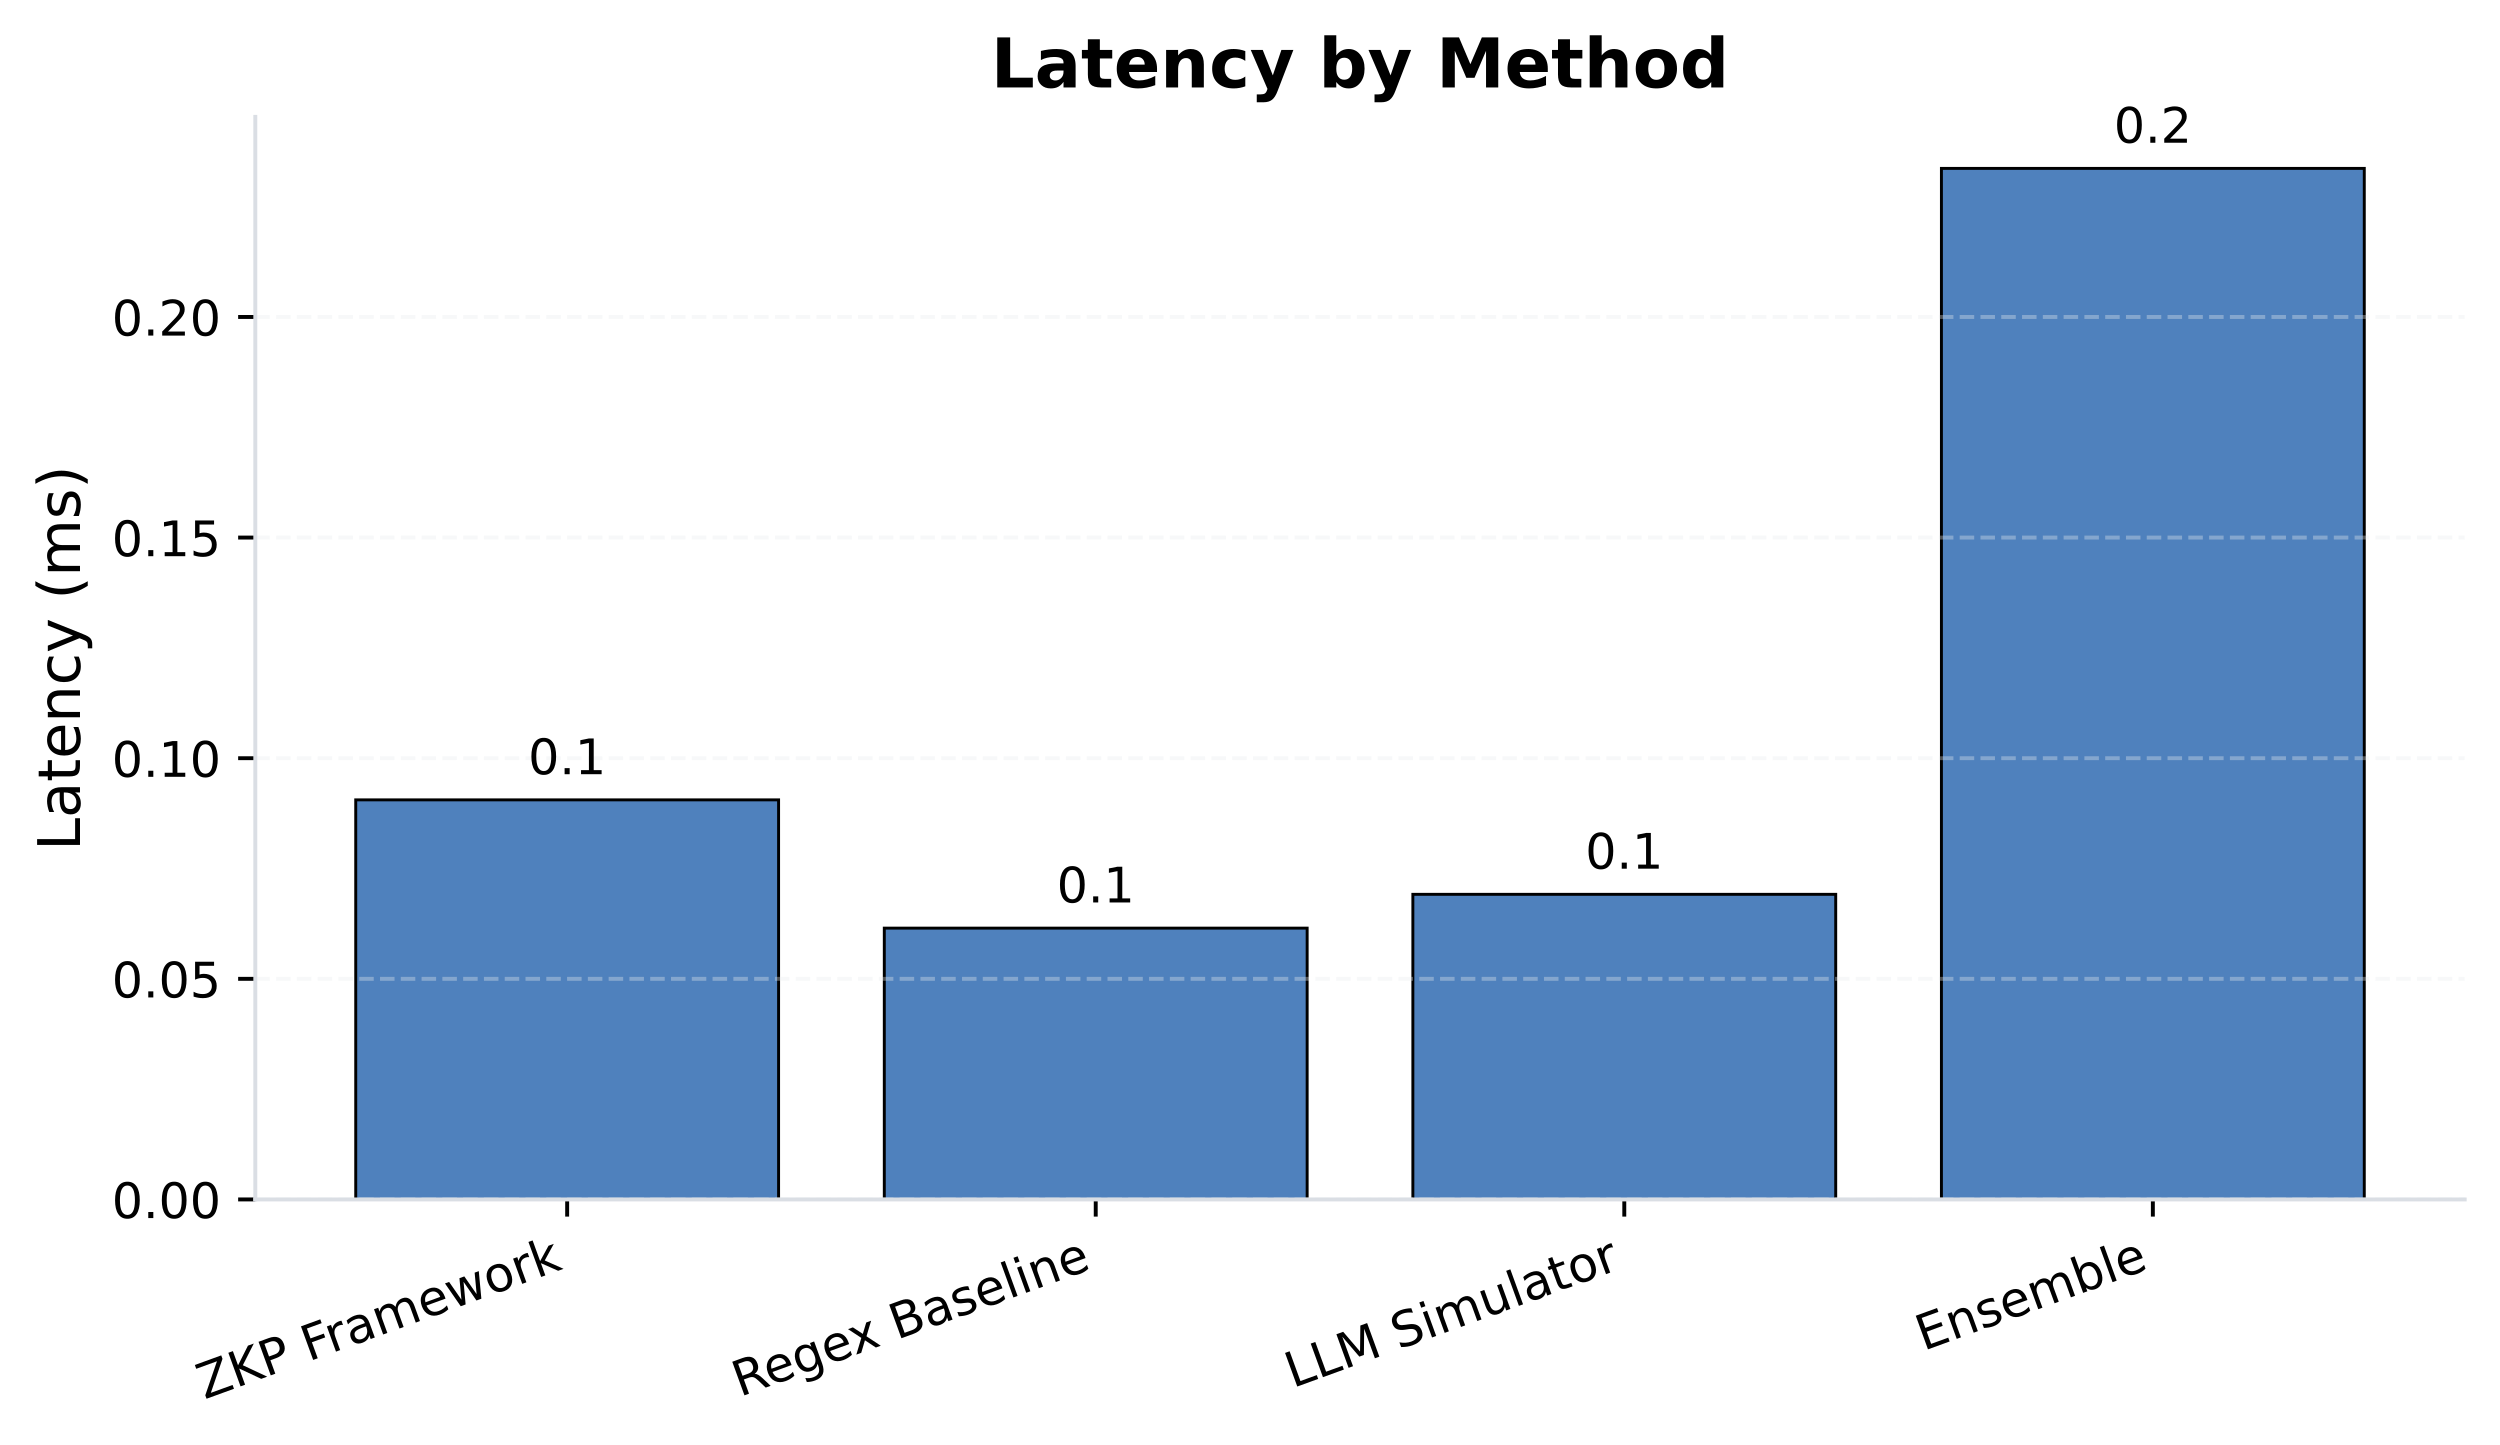
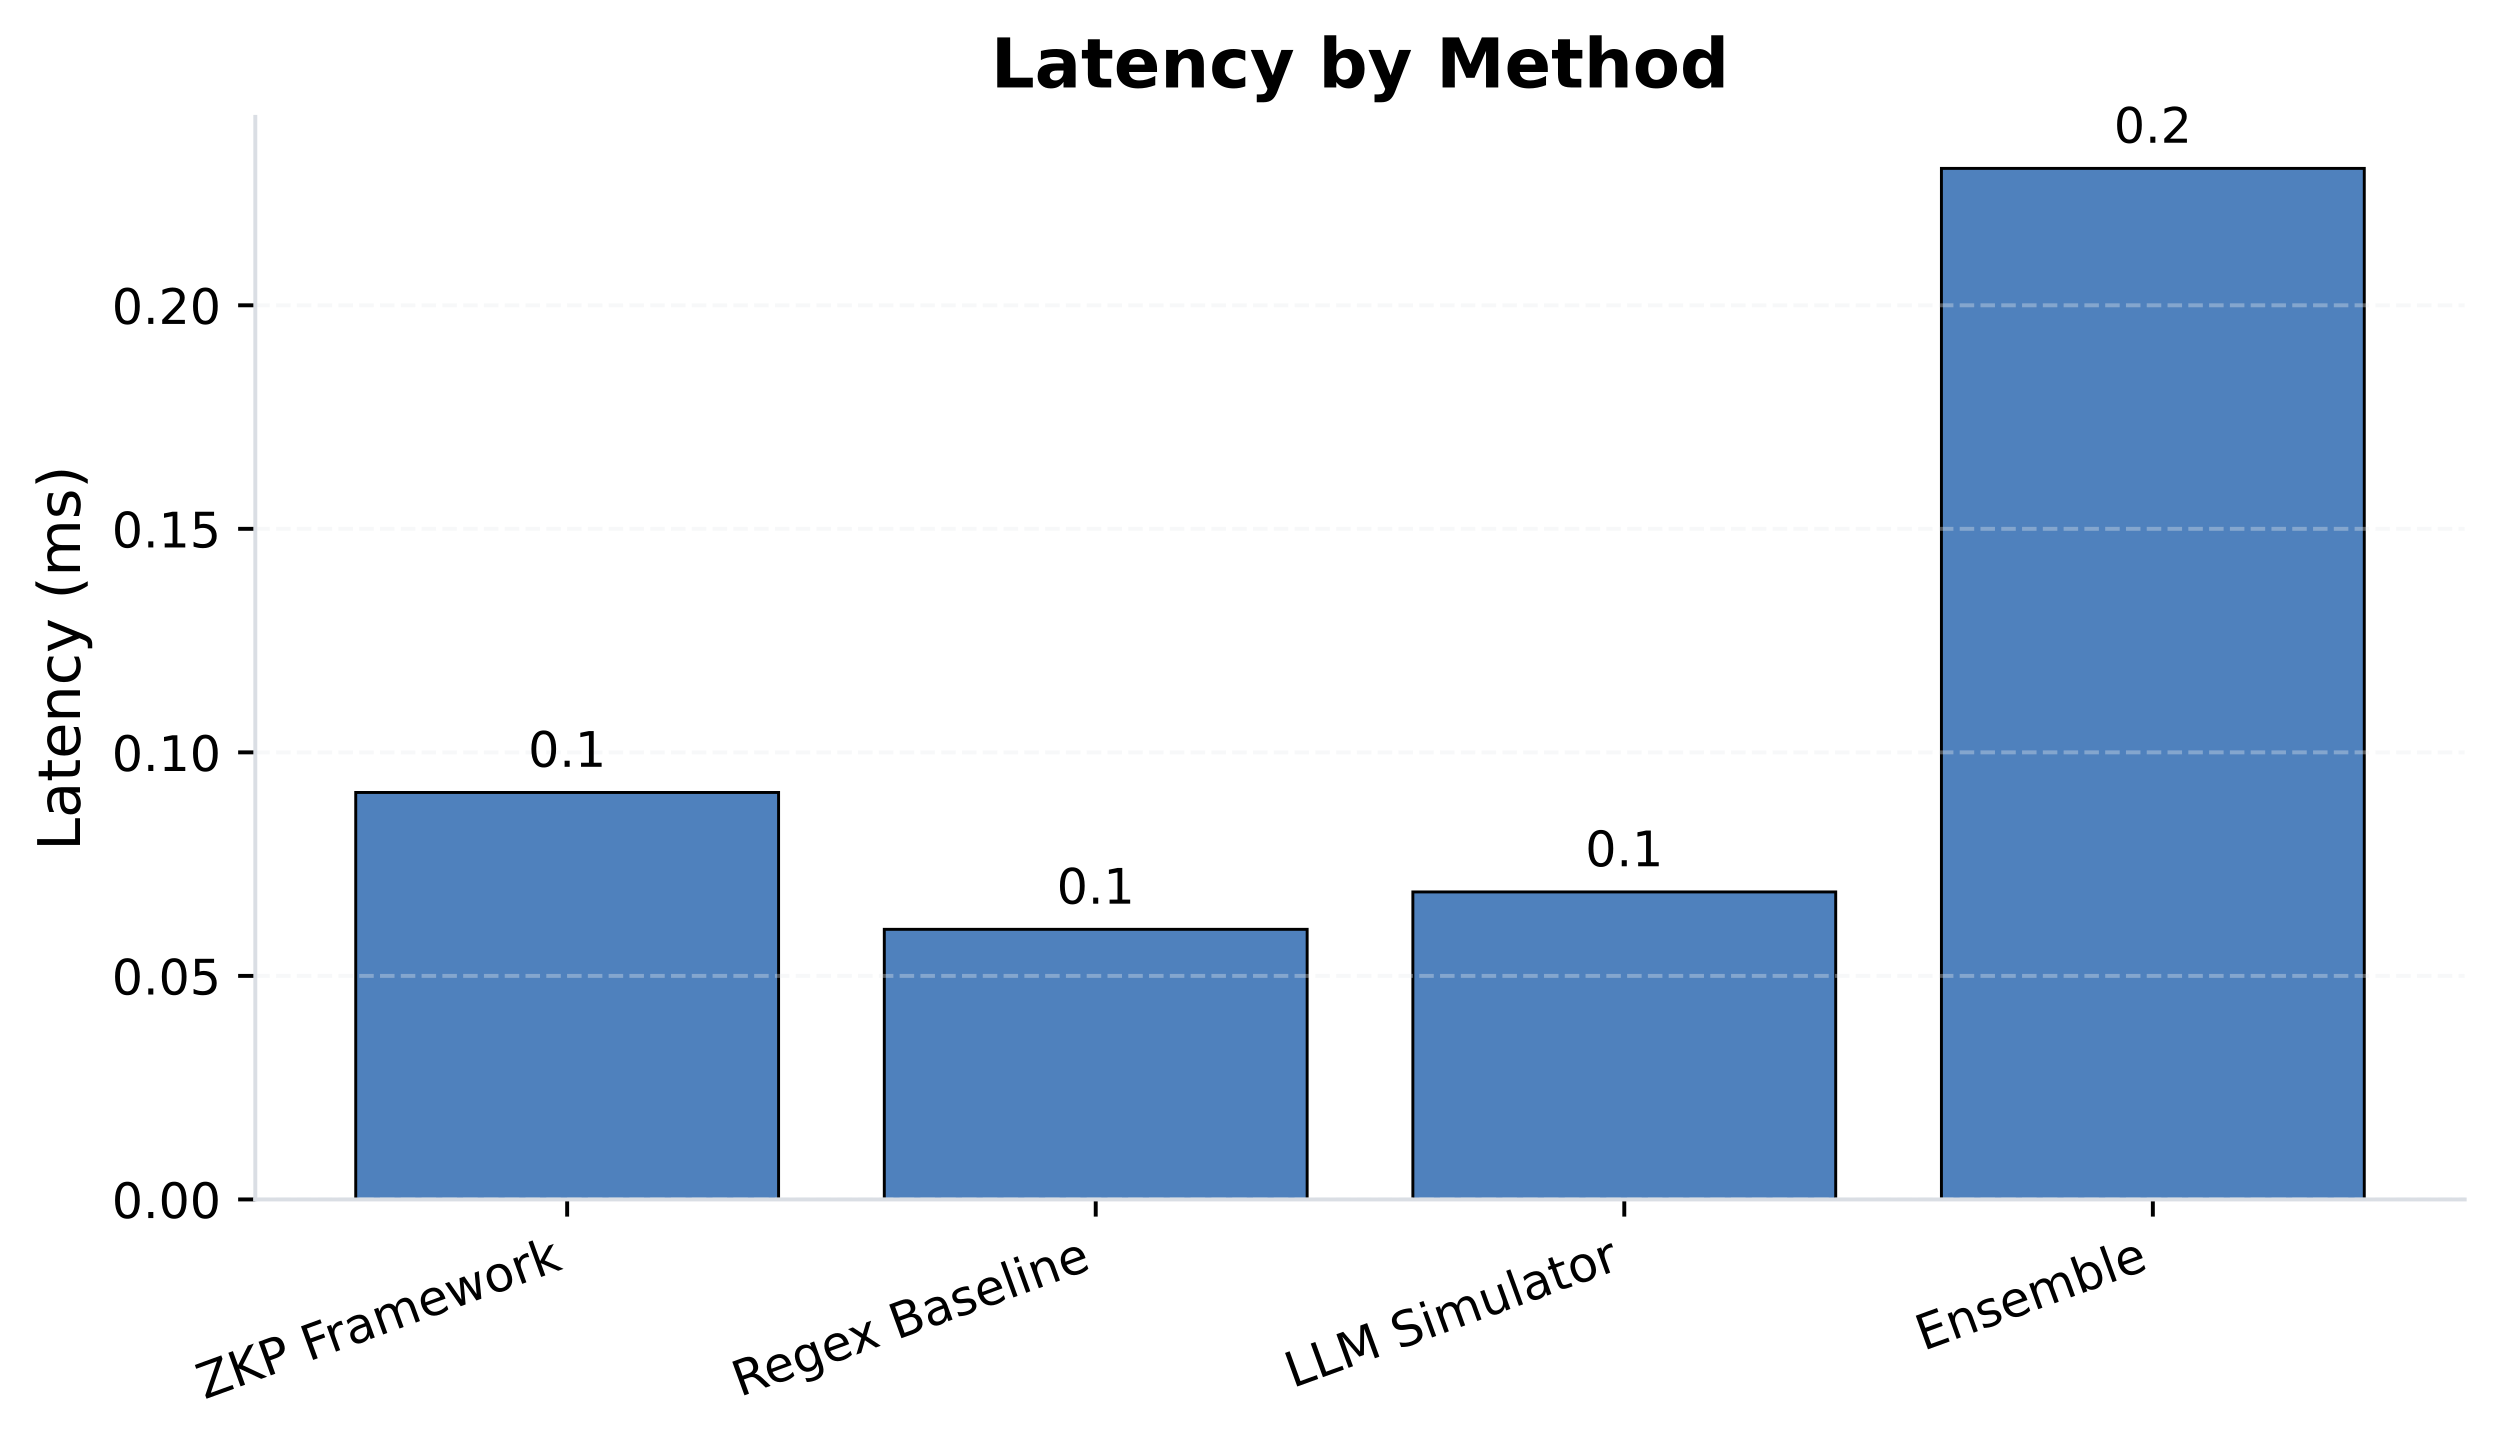
<svg xmlns="http://www.w3.org/2000/svg" xmlns:xlink="http://www.w3.org/1999/xlink" width="509.979pt" height="294.641pt" viewBox="0 0 509.979 294.641" version="1.1">
  <defs>
    <style type="text/css">*{stroke-linejoin: round; stroke-linecap: butt}</style>
  </defs>
  <g id="figure_1">
    <g id="patch_1">
      <path d="M 0 294.641  L 509.979 294.641  L 509.979 0  L 0 0  L 0 294.641  z " style="fill: none" />
    </g>
    <g id="axes_1">
      <g id="patch_2">
        <path d="M 52.079 244.678  L 502.779 244.678  L 502.779 23.838  L 52.079 23.838  L 52.079 244.678  z " style="fill: none" />
      </g>
      <g id="patch_3">
-         <path d="M 72.566 244.678  L 158.824 244.678  L 158.824 163.168  L 72.566 163.168  z " clip-path="url(#p09099f3048)" style="fill: #4f81bd; stroke: #000000; stroke-width: 0.6; stroke-linejoin: miter" />
+         <path d="M 72.566 244.678  L 158.824 244.678  L 158.824 161.656  L 72.566 161.656  z " clip-path="url(#pa7b8d4b0c7)" style="fill: #4f81bd; stroke: #000000; stroke-width: 0.6; stroke-linejoin: miter" />
      </g>
      <g id="patch_4">
-         <path d="M 180.389 244.678  L 266.647 244.678  L 266.647 189.328  L 180.389 189.328  z " clip-path="url(#p09099f3048)" style="fill: #4f81bd; stroke: #000000; stroke-width: 0.6; stroke-linejoin: miter" />
+         <path d="M 180.389 244.678  L 266.647 244.678  L 266.647 189.58  L 180.389 189.58  z " clip-path="url(#pa7b8d4b0c7)" style="fill: #4f81bd; stroke: #000000; stroke-width: 0.6; stroke-linejoin: miter" />
      </g>
      <g id="patch_5">
-         <path d="M 288.212 244.678  L 374.47 244.678  L 374.47 182.441  L 288.212 182.441  z " clip-path="url(#p09099f3048)" style="fill: #4f81bd; stroke: #000000; stroke-width: 0.6; stroke-linejoin: miter" />
+         <path d="M 288.212 244.678  L 374.47 244.678  L 374.47 181.948  L 288.212 181.948  z " clip-path="url(#pa7b8d4b0c7)" style="fill: #4f81bd; stroke: #000000; stroke-width: 0.6; stroke-linejoin: miter" />
      </g>
      <g id="patch_6">
-         <path d="M 396.035 244.678  L 482.293 244.678  L 482.293 34.354  L 396.035 34.354  z " clip-path="url(#p09099f3048)" style="fill: #4f81bd; stroke: #000000; stroke-width: 0.6; stroke-linejoin: miter" />
+         <path d="M 396.035 244.678  L 482.293 244.678  L 482.293 34.354  L 396.035 34.354  z " clip-path="url(#pa7b8d4b0c7)" style="fill: #4f81bd; stroke: #000000; stroke-width: 0.6; stroke-linejoin: miter" />
      </g>
      <g id="matplotlib.axis_1">
        <g id="xtick_1">
          <g id="line2d_1">
            <defs>
-               <path id="m721cc1a10b" d="M 0 0  L 0 3.5  " style="stroke: #000000; stroke-width: 0.8" />
+               <path id="meb0b929216" d="M 0 0  L 0 3.5  " style="stroke: #000000; stroke-width: 0.8" />
            </defs>
            <g>
-               <use xlink:href="#m721cc1a10b" x="115.695" y="244.678" style="stroke: #000000; stroke-width: 0.8" />
+               <use xlink:href="#meb0b929216" x="115.695" y="244.678" style="stroke: #000000; stroke-width: 0.8" />
            </g>
          </g>
          <g id="text_1">
            <g transform="translate(41.71257 285.4866) rotate(-20) scale(0.1 -0.1)">
              <defs>
                <path id="DejaVuSans-5a" d="M 359 4666  L 4025 4666  L 4025 4184  L 1075 531  L 4097 531  L 4097 0  L 288 0  L 288 481  L 3238 4134  L 359 4134  L 359 4666  z " transform="scale(0.015625)" />
                <path id="DejaVuSans-4b" d="M 628 4666  L 1259 4666  L 1259 2694  L 3353 4666  L 4166 4666  L 1850 2491  L 4331 0  L 3500 0  L 1259 2247  L 1259 0  L 628 0  L 628 4666  z " transform="scale(0.015625)" />
                <path id="DejaVuSans-50" d="M 1259 4147  L 1259 2394  L 2053 2394  Q 2494 2394 2734 2622  Q 2975 2850 2975 3272  Q 2975 3691 2734 3919  Q 2494 4147 2053 4147  L 1259 4147  z M 628 4666  L 2053 4666  Q 2838 4666 3239 4311  Q 3641 3956 3641 3272  Q 3641 2581 3239 2228  Q 2838 1875 2053 1875  L 1259 1875  L 1259 0  L 628 0  L 628 4666  z " transform="scale(0.015625)" />
                <path id="DejaVuSans-20" transform="scale(0.015625)" />
                <path id="DejaVuSans-46" d="M 628 4666  L 3309 4666  L 3309 4134  L 1259 4134  L 1259 2759  L 3109 2759  L 3109 2228  L 1259 2228  L 1259 0  L 628 0  L 628 4666  z " transform="scale(0.015625)" />
                <path id="DejaVuSans-72" d="M 2631 2963  Q 2534 3019 2420 3045  Q 2306 3072 2169 3072  Q 1681 3072 1420 2755  Q 1159 2438 1159 1844  L 1159 0  L 581 0  L 581 3500  L 1159 3500  L 1159 2956  Q 1341 3275 1631 3429  Q 1922 3584 2338 3584  Q 2397 3584 2469 3576  Q 2541 3569 2628 3553  L 2631 2963  z " transform="scale(0.015625)" />
                <path id="DejaVuSans-61" d="M 2194 1759  Q 1497 1759 1228 1600  Q 959 1441 959 1056  Q 959 750 1161 570  Q 1363 391 1709 391  Q 2188 391 2477 730  Q 2766 1069 2766 1631  L 2766 1759  L 2194 1759  z M 3341 1997  L 3341 0  L 2766 0  L 2766 531  Q 2569 213 2275 61  Q 1981 -91 1556 -91  Q 1019 -91 701 211  Q 384 513 384 1019  Q 384 1609 779 1909  Q 1175 2209 1959 2209  L 2766 2209  L 2766 2266  Q 2766 2663 2505 2880  Q 2244 3097 1772 3097  Q 1472 3097 1187 3025  Q 903 2953 641 2809  L 641 3341  Q 956 3463 1253 3523  Q 1550 3584 1831 3584  Q 2591 3584 2966 3190  Q 3341 2797 3341 1997  z " transform="scale(0.015625)" />
                <path id="DejaVuSans-6d" d="M 3328 2828  Q 3544 3216 3844 3400  Q 4144 3584 4550 3584  Q 5097 3584 5394 3201  Q 5691 2819 5691 2113  L 5691 0  L 5113 0  L 5113 2094  Q 5113 2597 4934 2840  Q 4756 3084 4391 3084  Q 3944 3084 3684 2787  Q 3425 2491 3425 1978  L 3425 0  L 2847 0  L 2847 2094  Q 2847 2600 2669 2842  Q 2491 3084 2119 3084  Q 1678 3084 1418 2786  Q 1159 2488 1159 1978  L 1159 0  L 581 0  L 581 3500  L 1159 3500  L 1159 2956  Q 1356 3278 1631 3431  Q 1906 3584 2284 3584  Q 2666 3584 2933 3390  Q 3200 3197 3328 2828  z " transform="scale(0.015625)" />
                <path id="DejaVuSans-65" d="M 3597 1894  L 3597 1613  L 953 1613  Q 991 1019 1311 708  Q 1631 397 2203 397  Q 2534 397 2845 478  Q 3156 559 3463 722  L 3463 178  Q 3153 47 2828 -22  Q 2503 -91 2169 -91  Q 1331 -91 842 396  Q 353 884 353 1716  Q 353 2575 817 3079  Q 1281 3584 2069 3584  Q 2775 3584 3186 3129  Q 3597 2675 3597 1894  z M 3022 2063  Q 3016 2534 2758 2815  Q 2500 3097 2075 3097  Q 1594 3097 1305 2825  Q 1016 2553 972 2059  L 3022 2063  z " transform="scale(0.015625)" />
                <path id="DejaVuSans-77" d="M 269 3500  L 844 3500  L 1563 769  L 2278 3500  L 2956 3500  L 3675 769  L 4391 3500  L 4966 3500  L 4050 0  L 3372 0  L 2619 2869  L 1863 0  L 1184 0  L 269 3500  z " transform="scale(0.015625)" />
                <path id="DejaVuSans-6f" d="M 1959 3097  Q 1497 3097 1228 2736  Q 959 2375 959 1747  Q 959 1119 1226 758  Q 1494 397 1959 397  Q 2419 397 2687 759  Q 2956 1122 2956 1747  Q 2956 2369 2687 2733  Q 2419 3097 1959 3097  z M 1959 3584  Q 2709 3584 3137 3096  Q 3566 2609 3566 1747  Q 3566 888 3137 398  Q 2709 -91 1959 -91  Q 1206 -91 779 398  Q 353 888 353 1747  Q 353 2609 779 3096  Q 1206 3584 1959 3584  z " transform="scale(0.015625)" />
                <path id="DejaVuSans-6b" d="M 581 4863  L 1159 4863  L 1159 1991  L 2875 3500  L 3609 3500  L 1753 1863  L 3688 0  L 2938 0  L 1159 1709  L 1159 0  L 581 0  L 581 4863  z " transform="scale(0.015625)" />
              </defs>
              <use xlink:href="#DejaVuSans-5a" />
              <use xlink:href="#DejaVuSans-4b" transform="translate(68.50586 0)" />
              <use xlink:href="#DejaVuSans-50" transform="translate(134.082 0)" />
              <use xlink:href="#DejaVuSans-20" transform="translate(194.3848 0)" />
              <use xlink:href="#DejaVuSans-46" transform="translate(226.1719 0)" />
              <use xlink:href="#DejaVuSans-72" transform="translate(276.4414 0)" />
              <use xlink:href="#DejaVuSans-61" transform="translate(317.5547 0)" />
              <use xlink:href="#DejaVuSans-6d" transform="translate(378.834 0)" />
              <use xlink:href="#DejaVuSans-65" transform="translate(476.2461 0)" />
              <use xlink:href="#DejaVuSans-77" transform="translate(537.7695 0)" />
              <use xlink:href="#DejaVuSans-6f" transform="translate(619.5566 0)" />
              <use xlink:href="#DejaVuSans-72" transform="translate(680.7383 0)" />
              <use xlink:href="#DejaVuSans-6b" transform="translate(721.8516 0)" />
            </g>
          </g>
        </g>
        <g id="xtick_2">
          <g id="line2d_2">
            <g>
-               <use xlink:href="#m721cc1a10b" x="223.518" y="244.678" style="stroke: #000000; stroke-width: 0.8" />
+               <use xlink:href="#meb0b929216" x="223.518" y="244.678" style="stroke: #000000; stroke-width: 0.8" />
            </g>
          </g>
          <g id="text_2">
            <g transform="translate(150.9451 284.9735) rotate(-20) scale(0.1 -0.1)">
              <defs>
                <path id="DejaVuSans-52" d="M 2841 2188  Q 3044 2119 3236 1894  Q 3428 1669 3622 1275  L 4263 0  L 3584 0  L 2988 1197  Q 2756 1666 2539 1819  Q 2322 1972 1947 1972  L 1259 1972  L 1259 0  L 628 0  L 628 4666  L 2053 4666  Q 2853 4666 3247 4331  Q 3641 3997 3641 3322  Q 3641 2881 3436 2590  Q 3231 2300 2841 2188  z M 1259 4147  L 1259 2491  L 2053 2491  Q 2509 2491 2742 2702  Q 2975 2913 2975 3322  Q 2975 3731 2742 3939  Q 2509 4147 2053 4147  L 1259 4147  z " transform="scale(0.015625)" />
                <path id="DejaVuSans-67" d="M 2906 1791  Q 2906 2416 2648 2759  Q 2391 3103 1925 3103  Q 1463 3103 1205 2759  Q 947 2416 947 1791  Q 947 1169 1205 825  Q 1463 481 1925 481  Q 2391 481 2648 825  Q 2906 1169 2906 1791  z M 3481 434  Q 3481 -459 3084 -895  Q 2688 -1331 1869 -1331  Q 1566 -1331 1297 -1286  Q 1028 -1241 775 -1147  L 775 -588  Q 1028 -725 1275 -790  Q 1522 -856 1778 -856  Q 2344 -856 2625 -561  Q 2906 -266 2906 331  L 2906 616  Q 2728 306 2450 153  Q 2172 0 1784 0  Q 1141 0 747 490  Q 353 981 353 1791  Q 353 2603 747 3093  Q 1141 3584 1784 3584  Q 2172 3584 2450 3431  Q 2728 3278 2906 2969  L 2906 3500  L 3481 3500  L 3481 434  z " transform="scale(0.015625)" />
                <path id="DejaVuSans-78" d="M 3513 3500  L 2247 1797  L 3578 0  L 2900 0  L 1881 1375  L 863 0  L 184 0  L 1544 1831  L 300 3500  L 978 3500  L 1906 2253  L 2834 3500  L 3513 3500  z " transform="scale(0.015625)" />
                <path id="DejaVuSans-42" d="M 1259 2228  L 1259 519  L 2272 519  Q 2781 519 3026 730  Q 3272 941 3272 1375  Q 3272 1813 3026 2020  Q 2781 2228 2272 2228  L 1259 2228  z M 1259 4147  L 1259 2741  L 2194 2741  Q 2656 2741 2882 2914  Q 3109 3088 3109 3444  Q 3109 3797 2882 3972  Q 2656 4147 2194 4147  L 1259 4147  z M 628 4666  L 2241 4666  Q 2963 4666 3353 4366  Q 3744 4066 3744 3513  Q 3744 3084 3544 2831  Q 3344 2578 2956 2516  Q 3422 2416 3680 2098  Q 3938 1781 3938 1306  Q 3938 681 3513 340  Q 3088 0 2303 0  L 628 0  L 628 4666  z " transform="scale(0.015625)" />
                <path id="DejaVuSans-73" d="M 2834 3397  L 2834 2853  Q 2591 2978 2328 3040  Q 2066 3103 1784 3103  Q 1356 3103 1142 2972  Q 928 2841 928 2578  Q 928 2378 1081 2264  Q 1234 2150 1697 2047  L 1894 2003  Q 2506 1872 2764 1633  Q 3022 1394 3022 966  Q 3022 478 2636 193  Q 2250 -91 1575 -91  Q 1294 -91 989 -36  Q 684 19 347 128  L 347 722  Q 666 556 975 473  Q 1284 391 1588 391  Q 1994 391 2212 530  Q 2431 669 2431 922  Q 2431 1156 2273 1281  Q 2116 1406 1581 1522  L 1381 1569  Q 847 1681 609 1914  Q 372 2147 372 2553  Q 372 3047 722 3315  Q 1072 3584 1716 3584  Q 2034 3584 2315 3537  Q 2597 3491 2834 3397  z " transform="scale(0.015625)" />
                <path id="DejaVuSans-6c" d="M 603 4863  L 1178 4863  L 1178 0  L 603 0  L 603 4863  z " transform="scale(0.015625)" />
                <path id="DejaVuSans-69" d="M 603 3500  L 1178 3500  L 1178 0  L 603 0  L 603 3500  z M 603 4863  L 1178 4863  L 1178 4134  L 603 4134  L 603 4863  z " transform="scale(0.015625)" />
                <path id="DejaVuSans-6e" d="M 3513 2113  L 3513 0  L 2938 0  L 2938 2094  Q 2938 2591 2744 2837  Q 2550 3084 2163 3084  Q 1697 3084 1428 2787  Q 1159 2491 1159 1978  L 1159 0  L 581 0  L 581 3500  L 1159 3500  L 1159 2956  Q 1366 3272 1645 3428  Q 1925 3584 2291 3584  Q 2894 3584 3203 3211  Q 3513 2838 3513 2113  z " transform="scale(0.015625)" />
              </defs>
              <use xlink:href="#DejaVuSans-52" />
              <use xlink:href="#DejaVuSans-65" transform="translate(64.98242 0)" />
              <use xlink:href="#DejaVuSans-67" transform="translate(126.5059 0)" />
              <use xlink:href="#DejaVuSans-65" transform="translate(189.9824 0)" />
              <use xlink:href="#DejaVuSans-78" transform="translate(249.7559 0)" />
              <use xlink:href="#DejaVuSans-20" transform="translate(308.9355 0)" />
              <use xlink:href="#DejaVuSans-42" transform="translate(340.7227 0)" />
              <use xlink:href="#DejaVuSans-61" transform="translate(409.3262 0)" />
              <use xlink:href="#DejaVuSans-73" transform="translate(470.6055 0)" />
              <use xlink:href="#DejaVuSans-65" transform="translate(522.7051 0)" />
              <use xlink:href="#DejaVuSans-6c" transform="translate(584.2285 0)" />
              <use xlink:href="#DejaVuSans-69" transform="translate(612.0117 0)" />
              <use xlink:href="#DejaVuSans-6e" transform="translate(639.7949 0)" />
              <use xlink:href="#DejaVuSans-65" transform="translate(703.1738 0)" />
            </g>
          </g>
        </g>
        <g id="xtick_3">
          <g id="line2d_3">
            <g>
-               <use xlink:href="#m721cc1a10b" x="331.341" y="244.678" style="stroke: #000000; stroke-width: 0.8" />
+               <use xlink:href="#meb0b929216" x="331.341" y="244.678" style="stroke: #000000; stroke-width: 0.8" />
            </g>
          </g>
          <g id="text_3">
            <g transform="translate(263.7132 283.1737) rotate(-20) scale(0.1 -0.1)">
              <defs>
                <path id="DejaVuSans-4c" d="M 628 4666  L 1259 4666  L 1259 531  L 3531 531  L 3531 0  L 628 0  L 628 4666  z " transform="scale(0.015625)" />
                <path id="DejaVuSans-4d" d="M 628 4666  L 1569 4666  L 2759 1491  L 3956 4666  L 4897 4666  L 4897 0  L 4281 0  L 4281 4097  L 3078 897  L 2444 897  L 1241 4097  L 1241 0  L 628 0  L 628 4666  z " transform="scale(0.015625)" />
                <path id="DejaVuSans-53" d="M 3425 4513  L 3425 3897  Q 3066 4069 2747 4153  Q 2428 4238 2131 4238  Q 1616 4238 1336 4038  Q 1056 3838 1056 3469  Q 1056 3159 1242 3001  Q 1428 2844 1947 2747  L 2328 2669  Q 3034 2534 3370 2195  Q 3706 1856 3706 1288  Q 3706 609 3251 259  Q 2797 -91 1919 -91  Q 1588 -91 1214 -16  Q 841 59 441 206  L 441 856  Q 825 641 1194 531  Q 1563 422 1919 422  Q 2459 422 2753 634  Q 3047 847 3047 1241  Q 3047 1584 2836 1778  Q 2625 1972 2144 2069  L 1759 2144  Q 1053 2284 737 2584  Q 422 2884 422 3419  Q 422 4038 858 4394  Q 1294 4750 2059 4750  Q 2388 4750 2728 4690  Q 3069 4631 3425 4513  z " transform="scale(0.015625)" />
                <path id="DejaVuSans-75" d="M 544 1381  L 544 3500  L 1119 3500  L 1119 1403  Q 1119 906 1312 657  Q 1506 409 1894 409  Q 2359 409 2629 706  Q 2900 1003 2900 1516  L 2900 3500  L 3475 3500  L 3475 0  L 2900 0  L 2900 538  Q 2691 219 2414 64  Q 2138 -91 1772 -91  Q 1169 -91 856 284  Q 544 659 544 1381  z M 1991 3584  L 1991 3584  z " transform="scale(0.015625)" />
                <path id="DejaVuSans-74" d="M 1172 4494  L 1172 3500  L 2356 3500  L 2356 3053  L 1172 3053  L 1172 1153  Q 1172 725 1289 603  Q 1406 481 1766 481  L 2356 481  L 2356 0  L 1766 0  Q 1100 0 847 248  Q 594 497 594 1153  L 594 3053  L 172 3053  L 172 3500  L 594 3500  L 594 4494  L 1172 4494  z " transform="scale(0.015625)" />
              </defs>
              <use xlink:href="#DejaVuSans-4c" />
              <use xlink:href="#DejaVuSans-4c" transform="translate(55.71289 0)" />
              <use xlink:href="#DejaVuSans-4d" transform="translate(111.4258 0)" />
              <use xlink:href="#DejaVuSans-20" transform="translate(197.7051 0)" />
              <use xlink:href="#DejaVuSans-53" transform="translate(229.4922 0)" />
              <use xlink:href="#DejaVuSans-69" transform="translate(292.9688 0)" />
              <use xlink:href="#DejaVuSans-6d" transform="translate(320.752 0)" />
              <use xlink:href="#DejaVuSans-75" transform="translate(418.1641 0)" />
              <use xlink:href="#DejaVuSans-6c" transform="translate(481.543 0)" />
              <use xlink:href="#DejaVuSans-61" transform="translate(509.3262 0)" />
              <use xlink:href="#DejaVuSans-74" transform="translate(570.6055 0)" />
              <use xlink:href="#DejaVuSans-6f" transform="translate(609.8145 0)" />
              <use xlink:href="#DejaVuSans-72" transform="translate(670.9961 0)" />
            </g>
          </g>
        </g>
        <g id="xtick_4">
          <g id="line2d_4">
            <g>
-               <use xlink:href="#m721cc1a10b" x="439.164" y="244.678" style="stroke: #000000; stroke-width: 0.8" />
+               <use xlink:href="#meb0b929216" x="439.164" y="244.678" style="stroke: #000000; stroke-width: 0.8" />
            </g>
          </g>
          <g id="text_4">
            <g transform="translate(392.3709 275.5904) rotate(-20) scale(0.1 -0.1)">
              <defs>
                <path id="DejaVuSans-45" d="M 628 4666  L 3578 4666  L 3578 4134  L 1259 4134  L 1259 2753  L 3481 2753  L 3481 2222  L 1259 2222  L 1259 531  L 3634 531  L 3634 0  L 628 0  L 628 4666  z " transform="scale(0.015625)" />
                <path id="DejaVuSans-62" d="M 3116 1747  Q 3116 2381 2855 2742  Q 2594 3103 2138 3103  Q 1681 3103 1420 2742  Q 1159 2381 1159 1747  Q 1159 1113 1420 752  Q 1681 391 2138 391  Q 2594 391 2855 752  Q 3116 1113 3116 1747  z M 1159 2969  Q 1341 3281 1617 3432  Q 1894 3584 2278 3584  Q 2916 3584 3314 3078  Q 3713 2572 3713 1747  Q 3713 922 3314 415  Q 2916 -91 2278 -91  Q 1894 -91 1617 61  Q 1341 213 1159 525  L 1159 0  L 581 0  L 581 4863  L 1159 4863  L 1159 2969  z " transform="scale(0.015625)" />
              </defs>
              <use xlink:href="#DejaVuSans-45" />
              <use xlink:href="#DejaVuSans-6e" transform="translate(63.18359 0)" />
              <use xlink:href="#DejaVuSans-73" transform="translate(126.5625 0)" />
              <use xlink:href="#DejaVuSans-65" transform="translate(178.6621 0)" />
              <use xlink:href="#DejaVuSans-6d" transform="translate(240.1855 0)" />
              <use xlink:href="#DejaVuSans-62" transform="translate(337.5977 0)" />
              <use xlink:href="#DejaVuSans-6c" transform="translate(401.0742 0)" />
              <use xlink:href="#DejaVuSans-65" transform="translate(428.8574 0)" />
            </g>
          </g>
        </g>
      </g>
      <g id="matplotlib.axis_2">
        <g id="ytick_1">
          <g id="line2d_5">
-             <path d="M 52.079 244.678  L 502.779 244.678  " clip-path="url(#p09099f3048)" style="fill: none; stroke-dasharray: 2.96,1.28; stroke-dashoffset: 0; stroke: #e9ecef; stroke-opacity: 0.35; stroke-width: 0.8" />
+             <path d="M 52.079 244.678  L 502.779 244.678  " clip-path="url(#pa7b8d4b0c7)" style="fill: none; stroke-dasharray: 2.96,1.28; stroke-dashoffset: 0; stroke: #e9ecef; stroke-opacity: 0.35; stroke-width: 0.8" />
          </g>
          <g id="line2d_6">
            <defs>
-               <path id="m518430869d" d="M 0 0  L -3.5 0  " style="stroke: #000000; stroke-width: 0.8" />
+               <path id="m95f247ffa6" d="M 0 0  L -3.5 0  " style="stroke: #000000; stroke-width: 0.8" />
            </defs>
            <g>
-               <use xlink:href="#m518430869d" x="52.079" y="244.678" style="stroke: #000000; stroke-width: 0.8" />
+               <use xlink:href="#m95f247ffa6" x="52.079" y="244.678" style="stroke: #000000; stroke-width: 0.8" />
            </g>
          </g>
          <g id="text_5">
            <g transform="translate(22.81375 248.4771) scale(0.1 -0.1)">
              <defs>
                <path id="DejaVuSans-30" d="M 2034 4250  Q 1547 4250 1301 3770  Q 1056 3291 1056 2328  Q 1056 1369 1301 889  Q 1547 409 2034 409  Q 2525 409 2770 889  Q 3016 1369 3016 2328  Q 3016 3291 2770 3770  Q 2525 4250 2034 4250  z M 2034 4750  Q 2819 4750 3233 4129  Q 3647 3509 3647 2328  Q 3647 1150 3233 529  Q 2819 -91 2034 -91  Q 1250 -91 836 529  Q 422 1150 422 2328  Q 422 3509 836 4129  Q 1250 4750 2034 4750  z " transform="scale(0.015625)" />
                <path id="DejaVuSans-2e" d="M 684 794  L 1344 794  L 1344 0  L 684 0  L 684 794  z " transform="scale(0.015625)" />
              </defs>
              <use xlink:href="#DejaVuSans-30" />
              <use xlink:href="#DejaVuSans-2e" transform="translate(63.62305 0)" />
              <use xlink:href="#DejaVuSans-30" transform="translate(95.41016 0)" />
              <use xlink:href="#DejaVuSans-30" transform="translate(159.0332 0)" />
            </g>
          </g>
        </g>
        <g id="ytick_2">
          <g id="line2d_7">
-             <path d="M 52.079 199.672  L 502.779 199.672  " clip-path="url(#p09099f3048)" style="fill: none; stroke-dasharray: 2.96,1.28; stroke-dashoffset: 0; stroke: #e9ecef; stroke-opacity: 0.35; stroke-width: 0.8" />
+             <path d="M 52.079 199.077  L 502.779 199.077  " clip-path="url(#pa7b8d4b0c7)" style="fill: none; stroke-dasharray: 2.96,1.28; stroke-dashoffset: 0; stroke: #e9ecef; stroke-opacity: 0.35; stroke-width: 0.8" />
          </g>
          <g id="line2d_8">
            <g>
-               <use xlink:href="#m518430869d" x="52.079" y="199.672" style="stroke: #000000; stroke-width: 0.8" />
+               <use xlink:href="#m95f247ffa6" x="52.079" y="199.077" style="stroke: #000000; stroke-width: 0.8" />
            </g>
          </g>
          <g id="text_6">
-             <g transform="translate(22.81375 203.4713) scale(0.1 -0.1)">
+             <g transform="translate(22.81375 202.8765) scale(0.1 -0.1)">
              <defs>
                <path id="DejaVuSans-35" d="M 691 4666  L 3169 4666  L 3169 4134  L 1269 4134  L 1269 2991  Q 1406 3038 1543 3061  Q 1681 3084 1819 3084  Q 2600 3084 3056 2656  Q 3513 2228 3513 1497  Q 3513 744 3044 326  Q 2575 -91 1722 -91  Q 1428 -91 1123 -41  Q 819 9 494 109  L 494 744  Q 775 591 1075 516  Q 1375 441 1709 441  Q 2250 441 2565 725  Q 2881 1009 2881 1497  Q 2881 1984 2565 2268  Q 2250 2553 1709 2553  Q 1456 2553 1204 2497  Q 953 2441 691 2322  L 691 4666  z " transform="scale(0.015625)" />
              </defs>
              <use xlink:href="#DejaVuSans-30" />
              <use xlink:href="#DejaVuSans-2e" transform="translate(63.62305 0)" />
              <use xlink:href="#DejaVuSans-30" transform="translate(95.41016 0)" />
              <use xlink:href="#DejaVuSans-35" transform="translate(159.0332 0)" />
            </g>
          </g>
        </g>
        <g id="ytick_3">
          <g id="line2d_9">
-             <path d="M 52.079 154.666  L 502.779 154.666  " clip-path="url(#p09099f3048)" style="fill: none; stroke-dasharray: 2.96,1.28; stroke-dashoffset: 0; stroke: #e9ecef; stroke-opacity: 0.35; stroke-width: 0.8" />
+             <path d="M 52.079 153.477  L 502.779 153.477  " clip-path="url(#pa7b8d4b0c7)" style="fill: none; stroke-dasharray: 2.96,1.28; stroke-dashoffset: 0; stroke: #e9ecef; stroke-opacity: 0.35; stroke-width: 0.8" />
          </g>
          <g id="line2d_10">
            <g>
-               <use xlink:href="#m518430869d" x="52.079" y="154.666" style="stroke: #000000; stroke-width: 0.8" />
+               <use xlink:href="#m95f247ffa6" x="52.079" y="153.477" style="stroke: #000000; stroke-width: 0.8" />
            </g>
          </g>
          <g id="text_7">
-             <g transform="translate(22.81375 158.4656) scale(0.1 -0.1)">
+             <g transform="translate(22.81375 157.276) scale(0.1 -0.1)">
              <defs>
                <path id="DejaVuSans-31" d="M 794 531  L 1825 531  L 1825 4091  L 703 3866  L 703 4441  L 1819 4666  L 2450 4666  L 2450 531  L 3481 531  L 3481 0  L 794 0  L 794 531  z " transform="scale(0.015625)" />
              </defs>
              <use xlink:href="#DejaVuSans-30" />
              <use xlink:href="#DejaVuSans-2e" transform="translate(63.62305 0)" />
              <use xlink:href="#DejaVuSans-31" transform="translate(95.41016 0)" />
              <use xlink:href="#DejaVuSans-30" transform="translate(159.0332 0)" />
            </g>
          </g>
        </g>
        <g id="ytick_4">
          <g id="line2d_11">
-             <path d="M 52.079 109.661  L 502.779 109.661  " clip-path="url(#p09099f3048)" style="fill: none; stroke-dasharray: 2.96,1.28; stroke-dashoffset: 0; stroke: #e9ecef; stroke-opacity: 0.35; stroke-width: 0.8" />
+             <path d="M 52.079 107.876  L 502.779 107.876  " clip-path="url(#pa7b8d4b0c7)" style="fill: none; stroke-dasharray: 2.96,1.28; stroke-dashoffset: 0; stroke: #e9ecef; stroke-opacity: 0.35; stroke-width: 0.8" />
          </g>
          <g id="line2d_12">
            <g>
-               <use xlink:href="#m518430869d" x="52.079" y="109.661" style="stroke: #000000; stroke-width: 0.8" />
+               <use xlink:href="#m95f247ffa6" x="52.079" y="107.876" style="stroke: #000000; stroke-width: 0.8" />
            </g>
          </g>
          <g id="text_8">
-             <g transform="translate(22.81375 113.4598) scale(0.1 -0.1)">
+             <g transform="translate(22.81375 111.6754) scale(0.1 -0.1)">
              <use xlink:href="#DejaVuSans-30" />
              <use xlink:href="#DejaVuSans-2e" transform="translate(63.62305 0)" />
              <use xlink:href="#DejaVuSans-31" transform="translate(95.41016 0)" />
              <use xlink:href="#DejaVuSans-35" transform="translate(159.0332 0)" />
            </g>
          </g>
        </g>
        <g id="ytick_5">
          <g id="line2d_13">
-             <path d="M 52.079 64.655  L 502.779 64.655  " clip-path="url(#p09099f3048)" style="fill: none; stroke-dasharray: 2.96,1.28; stroke-dashoffset: 0; stroke: #e9ecef; stroke-opacity: 0.35; stroke-width: 0.8" />
+             <path d="M 52.079 62.276  L 502.779 62.276  " clip-path="url(#pa7b8d4b0c7)" style="fill: none; stroke-dasharray: 2.96,1.28; stroke-dashoffset: 0; stroke: #e9ecef; stroke-opacity: 0.35; stroke-width: 0.8" />
          </g>
          <g id="line2d_14">
            <g>
-               <use xlink:href="#m518430869d" x="52.079" y="64.655" style="stroke: #000000; stroke-width: 0.8" />
+               <use xlink:href="#m95f247ffa6" x="52.079" y="62.276" style="stroke: #000000; stroke-width: 0.8" />
            </g>
          </g>
          <g id="text_9">
-             <g transform="translate(22.81375 68.45403) scale(0.1 -0.1)">
+             <g transform="translate(22.81375 66.07486) scale(0.1 -0.1)">
              <defs>
                <path id="DejaVuSans-32" d="M 1228 531  L 3431 531  L 3431 0  L 469 0  L 469 531  Q 828 903 1448 1529  Q 2069 2156 2228 2338  Q 2531 2678 2651 2914  Q 2772 3150 2772 3378  Q 2772 3750 2511 3984  Q 2250 4219 1831 4219  Q 1534 4219 1204 4116  Q 875 4013 500 3803  L 500 4441  Q 881 4594 1212 4672  Q 1544 4750 1819 4750  Q 2544 4750 2975 4387  Q 3406 4025 3406 3419  Q 3406 3131 3298 2873  Q 3191 2616 2906 2266  Q 2828 2175 2409 1742  Q 1991 1309 1228 531  z " transform="scale(0.015625)" />
              </defs>
              <use xlink:href="#DejaVuSans-30" />
              <use xlink:href="#DejaVuSans-2e" transform="translate(63.62305 0)" />
              <use xlink:href="#DejaVuSans-32" transform="translate(95.41016 0)" />
              <use xlink:href="#DejaVuSans-30" transform="translate(159.0332 0)" />
            </g>
          </g>
        </g>
        <g id="text_10">
          <g transform="translate(16.31812 173.5335) rotate(-90) scale(0.12 -0.12)">
            <defs>
              <path id="DejaVuSans-63" d="M 3122 3366  L 3122 2828  Q 2878 2963 2633 3030  Q 2388 3097 2138 3097  Q 1578 3097 1268 2742  Q 959 2388 959 1747  Q 959 1106 1268 751  Q 1578 397 2138 397  Q 2388 397 2633 464  Q 2878 531 3122 666  L 3122 134  Q 2881 22 2623 -34  Q 2366 -91 2075 -91  Q 1284 -91 818 406  Q 353 903 353 1747  Q 353 2603 823 3093  Q 1294 3584 2113 3584  Q 2378 3584 2631 3529  Q 2884 3475 3122 3366  z " transform="scale(0.015625)" />
              <path id="DejaVuSans-79" d="M 2059 -325  Q 1816 -950 1584 -1140  Q 1353 -1331 966 -1331  L 506 -1331  L 506 -850  L 844 -850  Q 1081 -850 1212 -737  Q 1344 -625 1503 -206  L 1606 56  L 191 3500  L 800 3500  L 1894 763  L 2988 3500  L 3597 3500  L 2059 -325  z " transform="scale(0.015625)" />
              <path id="DejaVuSans-28" d="M 1984 4856  Q 1566 4138 1362 3434  Q 1159 2731 1159 2009  Q 1159 1288 1364 580  Q 1569 -128 1984 -844  L 1484 -844  Q 1016 -109 783 600  Q 550 1309 550 2009  Q 550 2706 781 3412  Q 1013 4119 1484 4856  L 1984 4856  z " transform="scale(0.015625)" />
              <path id="DejaVuSans-29" d="M 513 4856  L 1013 4856  Q 1481 4119 1714 3412  Q 1947 2706 1947 2009  Q 1947 1309 1714 600  Q 1481 -109 1013 -844  L 513 -844  Q 928 -128 1133 580  Q 1338 1288 1338 2009  Q 1338 2731 1133 3434  Q 928 4138 513 4856  z " transform="scale(0.015625)" />
            </defs>
            <use xlink:href="#DejaVuSans-4c" />
            <use xlink:href="#DejaVuSans-61" transform="translate(55.71289 0)" />
            <use xlink:href="#DejaVuSans-74" transform="translate(116.9922 0)" />
            <use xlink:href="#DejaVuSans-65" transform="translate(156.2012 0)" />
            <use xlink:href="#DejaVuSans-6e" transform="translate(217.7246 0)" />
            <use xlink:href="#DejaVuSans-63" transform="translate(281.1035 0)" />
            <use xlink:href="#DejaVuSans-79" transform="translate(336.084 0)" />
            <use xlink:href="#DejaVuSans-20" transform="translate(395.2637 0)" />
            <use xlink:href="#DejaVuSans-28" transform="translate(427.0508 0)" />
            <use xlink:href="#DejaVuSans-6d" transform="translate(466.0645 0)" />
            <use xlink:href="#DejaVuSans-73" transform="translate(563.4766 0)" />
            <use xlink:href="#DejaVuSans-29" transform="translate(615.5762 0)" />
          </g>
        </g>
      </g>
      <g id="patch_7">
        <path d="M 52.079 244.678  L 52.079 23.838  " style="fill: none; stroke: #dadee4; stroke-width: 0.8; stroke-linejoin: miter; stroke-linecap: square" />
      </g>
      <g id="patch_8">
        <path d="M 52.079 244.678  L 502.779 244.678  " style="fill: none; stroke: #dadee4; stroke-width: 0.8; stroke-linejoin: miter; stroke-linecap: square" />
      </g>
      <g id="text_11">
-         <g transform="translate(107.7434 157.9331) scale(0.1 -0.1)">
+         <g transform="translate(107.7434 156.4215) scale(0.1 -0.1)">
          <use xlink:href="#DejaVuSans-30" />
          <use xlink:href="#DejaVuSans-2e" transform="translate(63.62305 0)" />
          <use xlink:href="#DejaVuSans-31" transform="translate(95.41016 0)" />
        </g>
      </g>
      <g id="text_12">
-         <g transform="translate(215.5663 184.0939) scale(0.1 -0.1)">
+         <g transform="translate(215.5663 184.345) scale(0.1 -0.1)">
          <use xlink:href="#DejaVuSans-30" />
          <use xlink:href="#DejaVuSans-2e" transform="translate(63.62305 0)" />
          <use xlink:href="#DejaVuSans-31" transform="translate(95.41016 0)" />
        </g>
      </g>
      <g id="text_13">
-         <g transform="translate(323.3893 177.2069) scale(0.1 -0.1)">
+         <g transform="translate(323.3893 176.7139) scale(0.1 -0.1)">
          <use xlink:href="#DejaVuSans-30" />
          <use xlink:href="#DejaVuSans-2e" transform="translate(63.62305 0)" />
          <use xlink:href="#DejaVuSans-31" transform="translate(95.41016 0)" />
        </g>
      </g>
      <g id="text_14">
        <g transform="translate(431.2123 29.11946) scale(0.1 -0.1)">
          <use xlink:href="#DejaVuSans-30" />
          <use xlink:href="#DejaVuSans-2e" transform="translate(63.62305 0)" />
          <use xlink:href="#DejaVuSans-32" transform="translate(95.41016 0)" />
        </g>
      </g>
      <g id="text_15">
        <g transform="translate(202.1455 17.83781) scale(0.14 -0.14)">
          <defs>
            <path id="DejaVuSans-Bold-4c" d="M 588 4666  L 1791 4666  L 1791 909  L 3903 909  L 3903 0  L 588 0  L 588 4666  z " transform="scale(0.015625)" />
            <path id="DejaVuSans-Bold-61" d="M 2106 1575  Q 1756 1575 1579 1456  Q 1403 1338 1403 1106  Q 1403 894 1545 773  Q 1688 653 1941 653  Q 2256 653 2472 879  Q 2688 1106 2688 1447  L 2688 1575  L 2106 1575  z M 3816 1997  L 3816 0  L 2688 0  L 2688 519  Q 2463 200 2181 54  Q 1900 -91 1497 -91  Q 953 -91 614 226  Q 275 544 275 1050  Q 275 1666 698 1953  Q 1122 2241 2028 2241  L 2688 2241  L 2688 2328  Q 2688 2594 2478 2717  Q 2269 2841 1825 2841  Q 1466 2841 1156 2769  Q 847 2697 581 2553  L 581 3406  Q 941 3494 1303 3539  Q 1666 3584 2028 3584  Q 2975 3584 3395 3211  Q 3816 2838 3816 1997  z " transform="scale(0.015625)" />
            <path id="DejaVuSans-Bold-74" d="M 1759 4494  L 1759 3500  L 2913 3500  L 2913 2700  L 1759 2700  L 1759 1216  Q 1759 972 1856 886  Q 1953 800 2241 800  L 2816 800  L 2816 0  L 1856 0  Q 1194 0 917 276  Q 641 553 641 1216  L 641 2700  L 84 2700  L 84 3500  L 641 3500  L 641 4494  L 1759 4494  z " transform="scale(0.015625)" />
            <path id="DejaVuSans-Bold-65" d="M 4031 1759  L 4031 1441  L 1416 1441  Q 1456 1047 1700 850  Q 1944 653 2381 653  Q 2734 653 3104 758  Q 3475 863 3866 1075  L 3866 213  Q 3469 63 3072 -14  Q 2675 -91 2278 -91  Q 1328 -91 801 392  Q 275 875 275 1747  Q 275 2603 792 3093  Q 1309 3584 2216 3584  Q 3041 3584 3536 3087  Q 4031 2591 4031 1759  z M 2881 2131  Q 2881 2450 2695 2645  Q 2509 2841 2209 2841  Q 1884 2841 1681 2658  Q 1478 2475 1428 2131  L 2881 2131  z " transform="scale(0.015625)" />
            <path id="DejaVuSans-Bold-6e" d="M 4056 2131  L 4056 0  L 2931 0  L 2931 347  L 2931 1631  Q 2931 2084 2911 2256  Q 2891 2428 2841 2509  Q 2775 2619 2662 2680  Q 2550 2741 2406 2741  Q 2056 2741 1856 2470  Q 1656 2200 1656 1722  L 1656 0  L 538 0  L 538 3500  L 1656 3500  L 1656 2988  Q 1909 3294 2193 3439  Q 2478 3584 2822 3584  Q 3428 3584 3742 3212  Q 4056 2841 4056 2131  z " transform="scale(0.015625)" />
            <path id="DejaVuSans-Bold-63" d="M 3366 3391  L 3366 2478  Q 3138 2634 2908 2709  Q 2678 2784 2431 2784  Q 1963 2784 1702 2511  Q 1441 2238 1441 1747  Q 1441 1256 1702 982  Q 1963 709 2431 709  Q 2694 709 2930 787  Q 3166 866 3366 1019  L 3366 103  Q 3103 6 2833 -42  Q 2563 -91 2291 -91  Q 1344 -91 809 395  Q 275 881 275 1747  Q 275 2613 809 3098  Q 1344 3584 2291 3584  Q 2566 3584 2833 3536  Q 3100 3488 3366 3391  z " transform="scale(0.015625)" />
            <path id="DejaVuSans-Bold-79" d="M 78 3500  L 1197 3500  L 2138 1125  L 2938 3500  L 4056 3500  L 2584 -331  Q 2363 -916 2067 -1148  Q 1772 -1381 1288 -1381  L 641 -1381  L 641 -647  L 991 -647  Q 1275 -647 1404 -556  Q 1534 -466 1606 -231  L 1638 -134  L 78 3500  z " transform="scale(0.015625)" />
            <path id="DejaVuSans-Bold-20" transform="scale(0.015625)" />
            <path id="DejaVuSans-Bold-62" d="M 2400 722  Q 2759 722 2948 984  Q 3138 1247 3138 1747  Q 3138 2247 2948 2509  Q 2759 2772 2400 2772  Q 2041 2772 1848 2508  Q 1656 2244 1656 1747  Q 1656 1250 1848 986  Q 2041 722 2400 722  z M 1656 2988  Q 1888 3294 2169 3439  Q 2450 3584 2816 3584  Q 3463 3584 3878 3070  Q 4294 2556 4294 1747  Q 4294 938 3878 423  Q 3463 -91 2816 -91  Q 2450 -91 2169 54  Q 1888 200 1656 506  L 1656 0  L 538 0  L 538 4863  L 1656 4863  L 1656 2988  z " transform="scale(0.015625)" />
            <path id="DejaVuSans-Bold-4d" d="M 588 4666  L 2119 4666  L 3181 2169  L 4250 4666  L 5778 4666  L 5778 0  L 4641 0  L 4641 3413  L 3566 897  L 2803 897  L 1728 3413  L 1728 0  L 588 0  L 588 4666  z " transform="scale(0.015625)" />
            <path id="DejaVuSans-Bold-68" d="M 4056 2131  L 4056 0  L 2931 0  L 2931 347  L 2931 1625  Q 2931 2084 2911 2256  Q 2891 2428 2841 2509  Q 2775 2619 2662 2680  Q 2550 2741 2406 2741  Q 2056 2741 1856 2470  Q 1656 2200 1656 1722  L 1656 0  L 538 0  L 538 4863  L 1656 4863  L 1656 2988  Q 1909 3294 2193 3439  Q 2478 3584 2822 3584  Q 3428 3584 3742 3212  Q 4056 2841 4056 2131  z " transform="scale(0.015625)" />
            <path id="DejaVuSans-Bold-6f" d="M 2203 2784  Q 1831 2784 1636 2517  Q 1441 2250 1441 1747  Q 1441 1244 1636 976  Q 1831 709 2203 709  Q 2569 709 2762 976  Q 2956 1244 2956 1747  Q 2956 2250 2762 2517  Q 2569 2784 2203 2784  z M 2203 3584  Q 3106 3584 3614 3096  Q 4122 2609 4122 1747  Q 4122 884 3614 396  Q 3106 -91 2203 -91  Q 1297 -91 786 396  Q 275 884 275 1747  Q 275 2609 786 3096  Q 1297 3584 2203 3584  z " transform="scale(0.015625)" />
            <path id="DejaVuSans-Bold-64" d="M 2919 2988  L 2919 4863  L 4044 4863  L 4044 0  L 2919 0  L 2919 506  Q 2688 197 2409 53  Q 2131 -91 1766 -91  Q 1119 -91 703 423  Q 288 938 288 1747  Q 288 2556 703 3070  Q 1119 3584 1766 3584  Q 2128 3584 2408 3439  Q 2688 3294 2919 2988  z M 2181 722  Q 2541 722 2730 984  Q 2919 1247 2919 1747  Q 2919 2247 2730 2509  Q 2541 2772 2181 2772  Q 1825 2772 1636 2509  Q 1447 2247 1447 1747  Q 1447 1247 1636 984  Q 1825 722 2181 722  z " transform="scale(0.015625)" />
          </defs>
          <use xlink:href="#DejaVuSans-Bold-4c" />
          <use xlink:href="#DejaVuSans-Bold-61" transform="translate(63.7207 0)" />
          <use xlink:href="#DejaVuSans-Bold-74" transform="translate(131.2012 0)" />
          <use xlink:href="#DejaVuSans-Bold-65" transform="translate(179.0039 0)" />
          <use xlink:href="#DejaVuSans-Bold-6e" transform="translate(246.8262 0)" />
          <use xlink:href="#DejaVuSans-Bold-63" transform="translate(318.0176 0)" />
          <use xlink:href="#DejaVuSans-Bold-79" transform="translate(377.2949 0)" />
          <use xlink:href="#DejaVuSans-Bold-20" transform="translate(442.4805 0)" />
          <use xlink:href="#DejaVuSans-Bold-62" transform="translate(477.2949 0)" />
          <use xlink:href="#DejaVuSans-Bold-79" transform="translate(548.877 0)" />
          <use xlink:href="#DejaVuSans-Bold-20" transform="translate(614.0625 0)" />
          <use xlink:href="#DejaVuSans-Bold-4d" transform="translate(648.877 0)" />
          <use xlink:href="#DejaVuSans-Bold-65" transform="translate(748.3887 0)" />
          <use xlink:href="#DejaVuSans-Bold-74" transform="translate(816.2109 0)" />
          <use xlink:href="#DejaVuSans-Bold-68" transform="translate(864.0137 0)" />
          <use xlink:href="#DejaVuSans-Bold-6f" transform="translate(935.2051 0)" />
          <use xlink:href="#DejaVuSans-Bold-64" transform="translate(1003.906 0)" />
        </g>
      </g>
    </g>
  </g>
  <defs>
-     <clipPath id="p09099f3048">
+     <clipPath id="pa7b8d4b0c7">
      <rect x="52.079" y="23.838" width="450.7" height="220.84" />
    </clipPath>
  </defs>
</svg>
